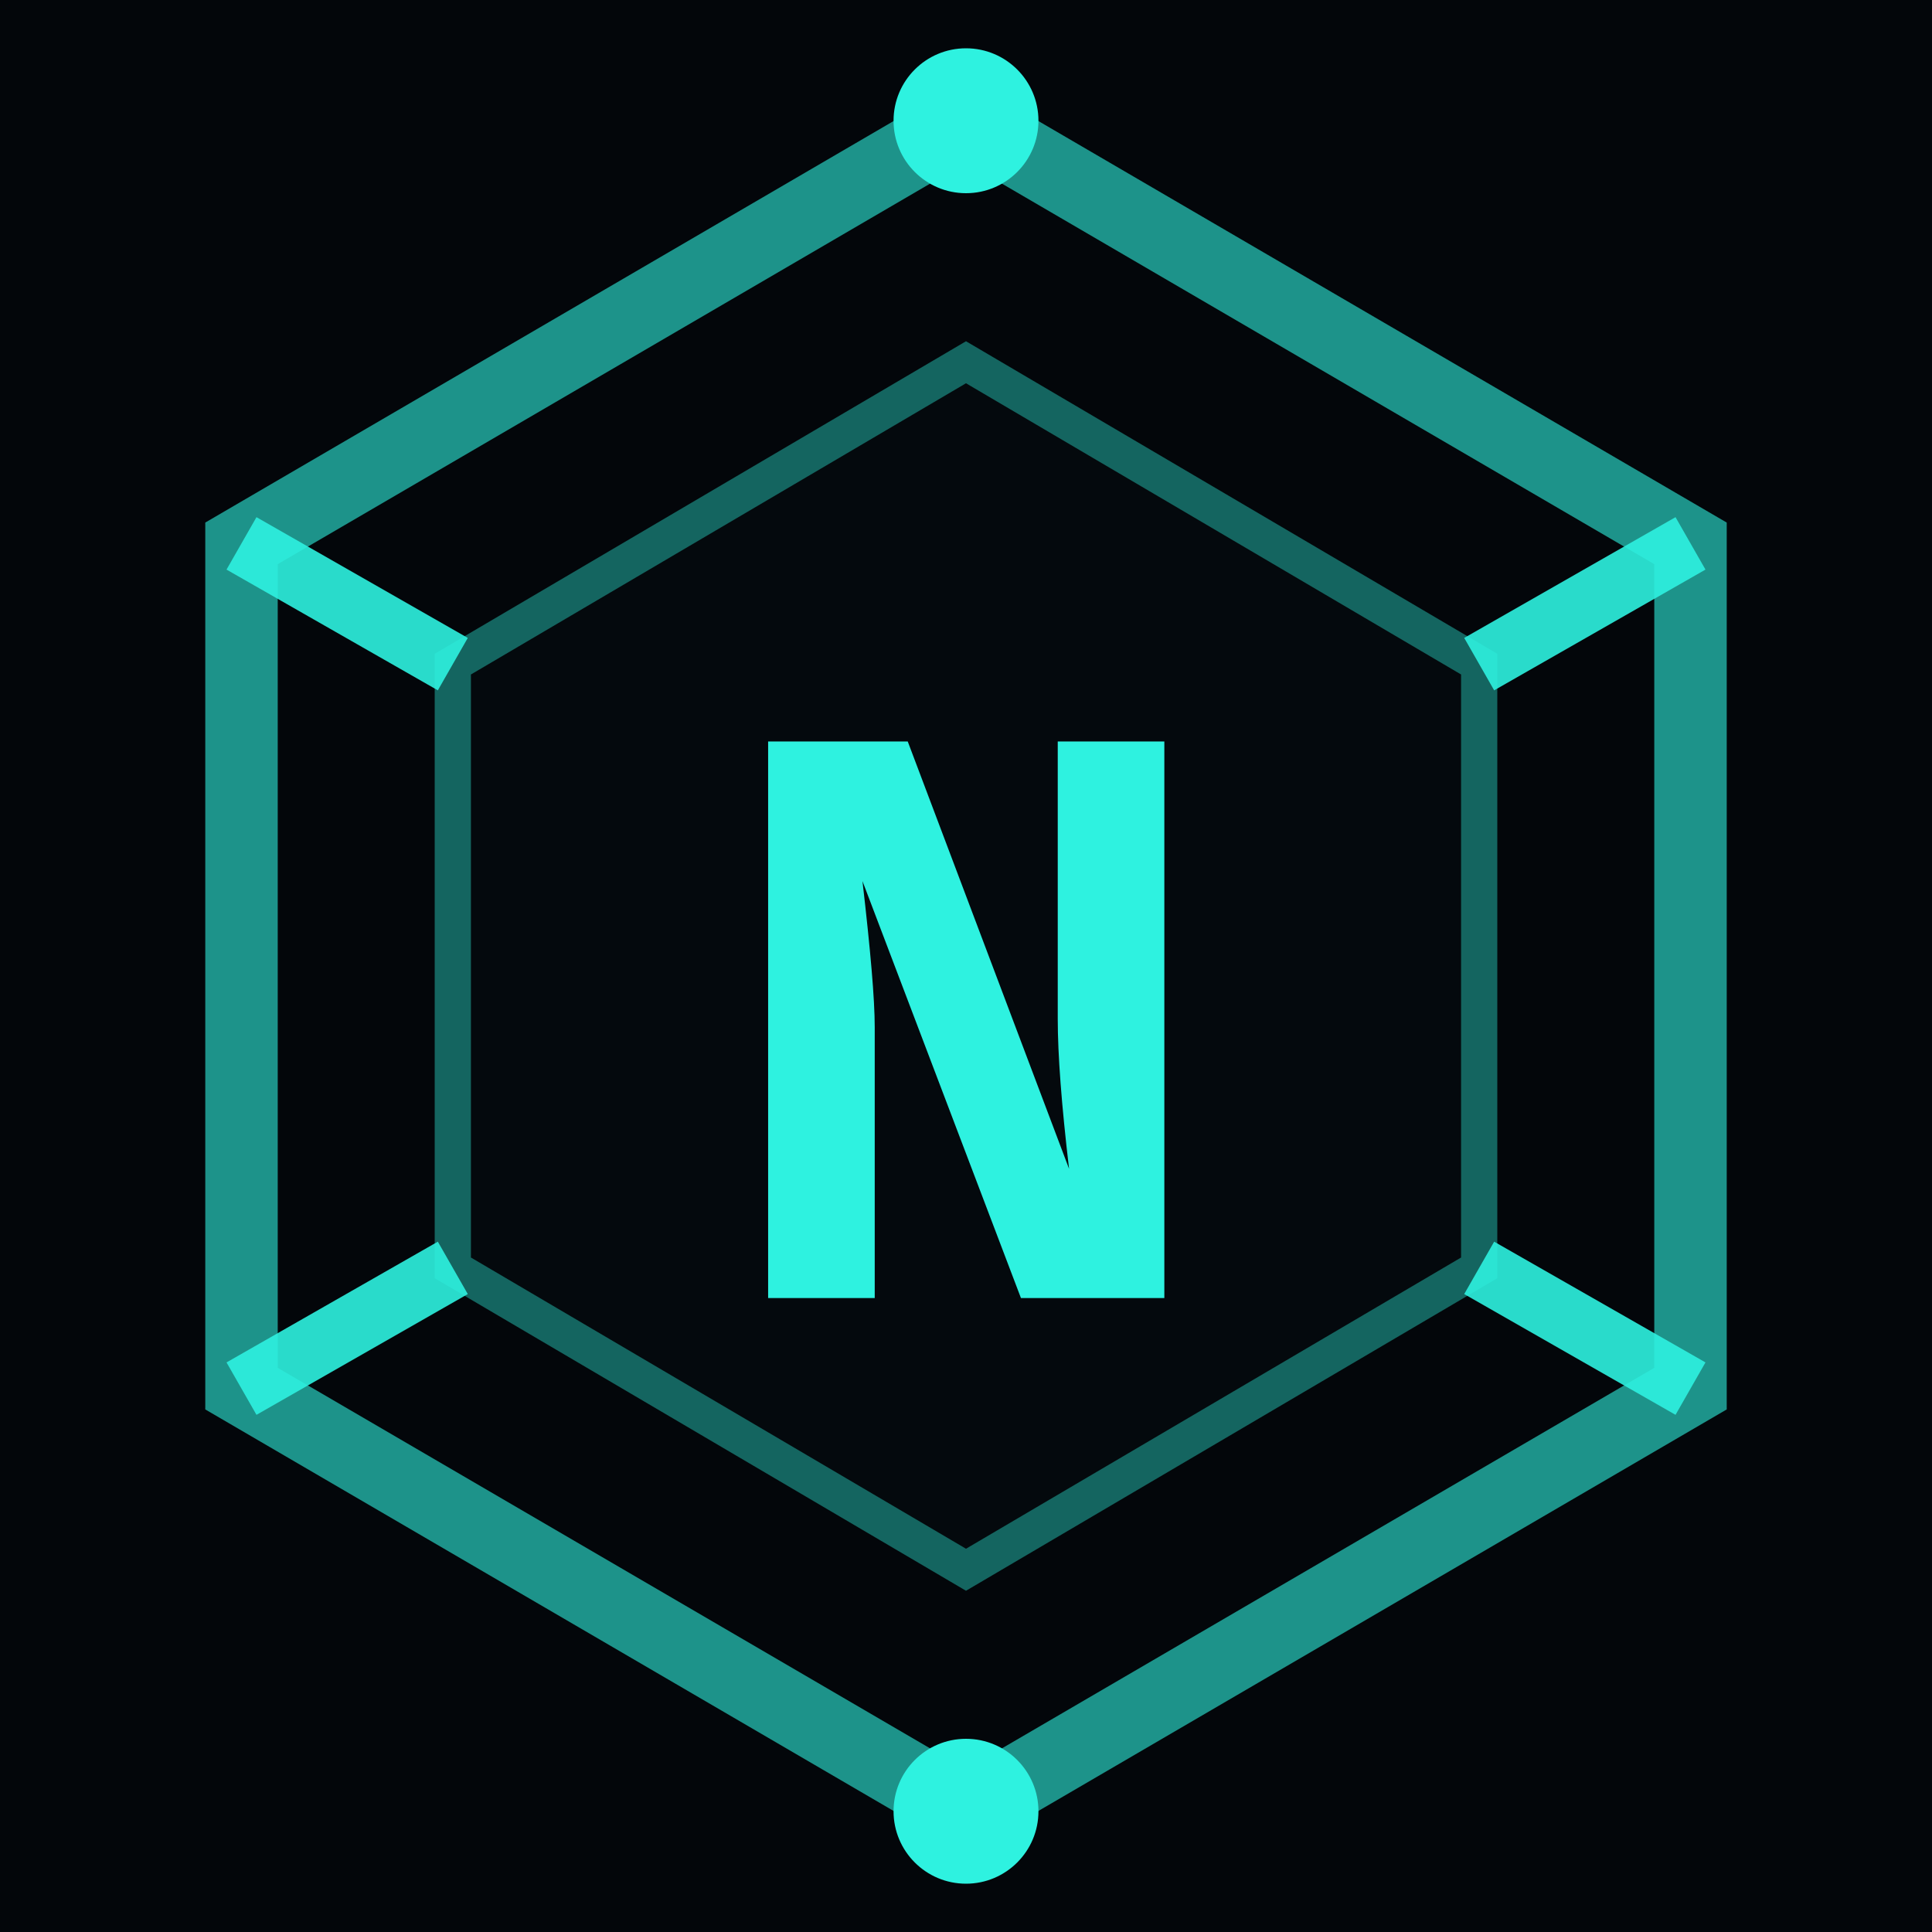
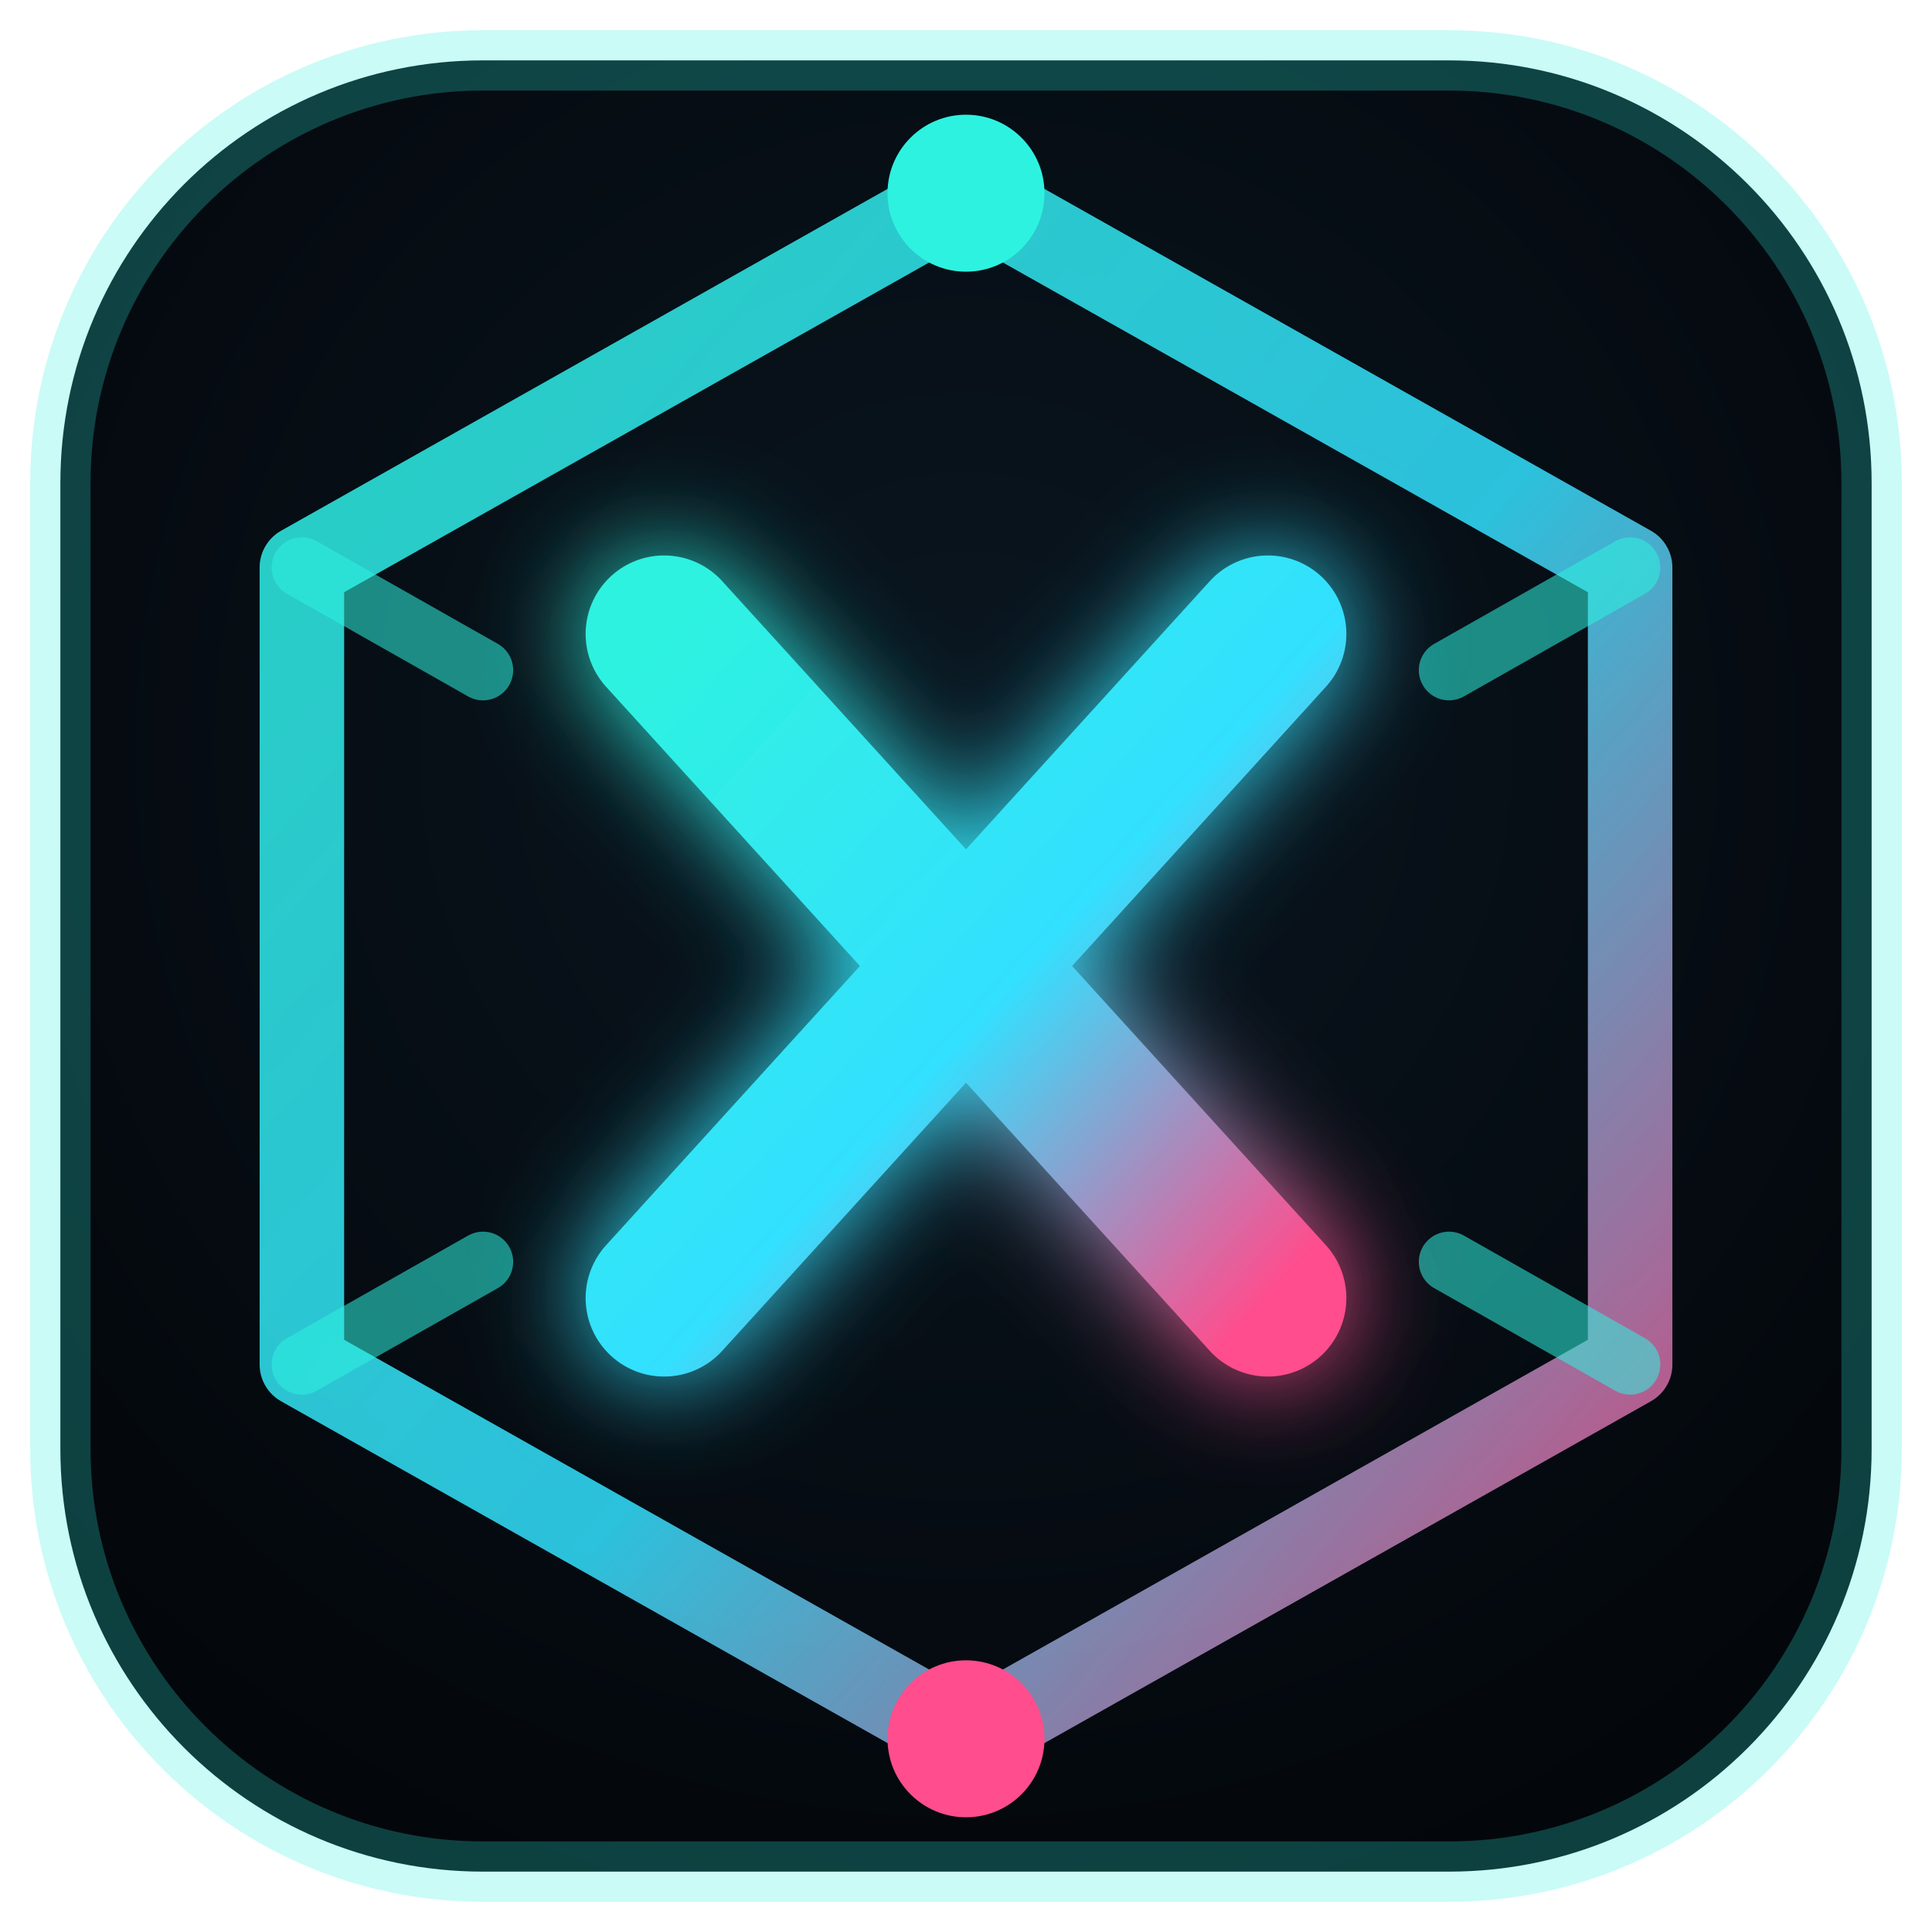
<svg xmlns="http://www.w3.org/2000/svg" viewBox="0 0 32 32">
-   <rect width="32" height="32" fill="#03060a" />
-   <polygon points="16,2 28,9 28,23 16,30 4,23 4,9" fill="none" stroke="#2ef2e0" stroke-width="1.2" opacity="0.6" />
-   <polygon points="16,6 24.5,11 24.5,21 16,26 7.5,21 7.5,11" fill="#060d12" stroke="#2ef2e0" stroke-width="0.6" opacity="0.4" />
-   <line x1="4" y1="9" x2="7.5" y2="11" stroke="#2ef2e0" stroke-width="1" opacity="0.9" />
-   <line x1="28" y1="9" x2="24.5" y2="11" stroke="#2ef2e0" stroke-width="1" opacity="0.9" />
-   <line x1="4" y1="23" x2="7.5" y2="21" stroke="#2ef2e0" stroke-width="1" opacity="0.9" />
-   <line x1="28" y1="23" x2="24.5" y2="21" stroke="#2ef2e0" stroke-width="1" opacity="0.9" />
-   <text x="16" y="21.5" font-family="'Courier New', monospace" font-size="14" font-weight="bold" fill="#2ef2e0" text-anchor="middle" letter-spacing="-1">N</text>
-   <circle cx="16" cy="2" r="1.2" fill="#2ef2e0" />
-   <circle cx="16" cy="30" r="1.2" fill="#2ef2e0" />
+   <defs>
+     <linearGradient id="nx" x1="0" y1="0" x2="1" y2="1">
+       <stop offset="0" stop-color="#2ef2e0" />
+       <stop offset="0.55" stop-color="#33e0ff" />
+       <stop offset="1" stop-color="#ff4d8d" />
+     </linearGradient>
+     <radialGradient id="bg" cx="50%" cy="38%" r="70%">
+       <stop offset="0" stop-color="#0a1620" />
+       <stop offset="1" stop-color="#03060a" />
+     </radialGradient>
+     <filter id="glow" x="-40%" y="-40%" width="180%" height="180%">
+       <feGaussianBlur stdDeviation="0.9" result="b" />
+       <feMerge>
+         <feMergeNode in="b" />
+         <feMergeNode in="SourceGraphic" />
+       </feMerge>
+     </filter>
+   </defs>
+   <rect x="1" y="1" width="30" height="30" rx="7" fill="url(#bg)" stroke="#2ef2e0" stroke-opacity="0.25" />
+   <polygon points="16,3.2 27,9.4 27,22.6 16,28.8 5,22.6 5,9.4" fill="none" stroke="url(#nx)" stroke-width="1.4" stroke-linejoin="round" opacity="0.85" />
+   <g stroke="#2ef2e0" stroke-width="1" opacity="0.55" stroke-linecap="round">
+     <line x1="5" y1="9.4" x2="8" y2="11.1" />
+     <line x1="27" y1="9.4" x2="24" y2="11.1" />
+     <line x1="5" y1="22.6" x2="8" y2="20.9" />
+     <line x1="27" y1="22.6" x2="24" y2="20.9" />
+   </g>
+   <g filter="url(#glow)" stroke="url(#nx)" stroke-width="2.6" stroke-linecap="round">
+     <line x1="11" y1="10.5" x2="21" y2="21.5" />
+     <line x1="21" y1="10.5" x2="11" y2="21.5" />
+   </g>
+   <circle cx="16" cy="3.2" r="1.3" fill="#2ef2e0" />
+   <circle cx="16" cy="28.8" r="1.3" fill="#ff4d8d" />
</svg>
